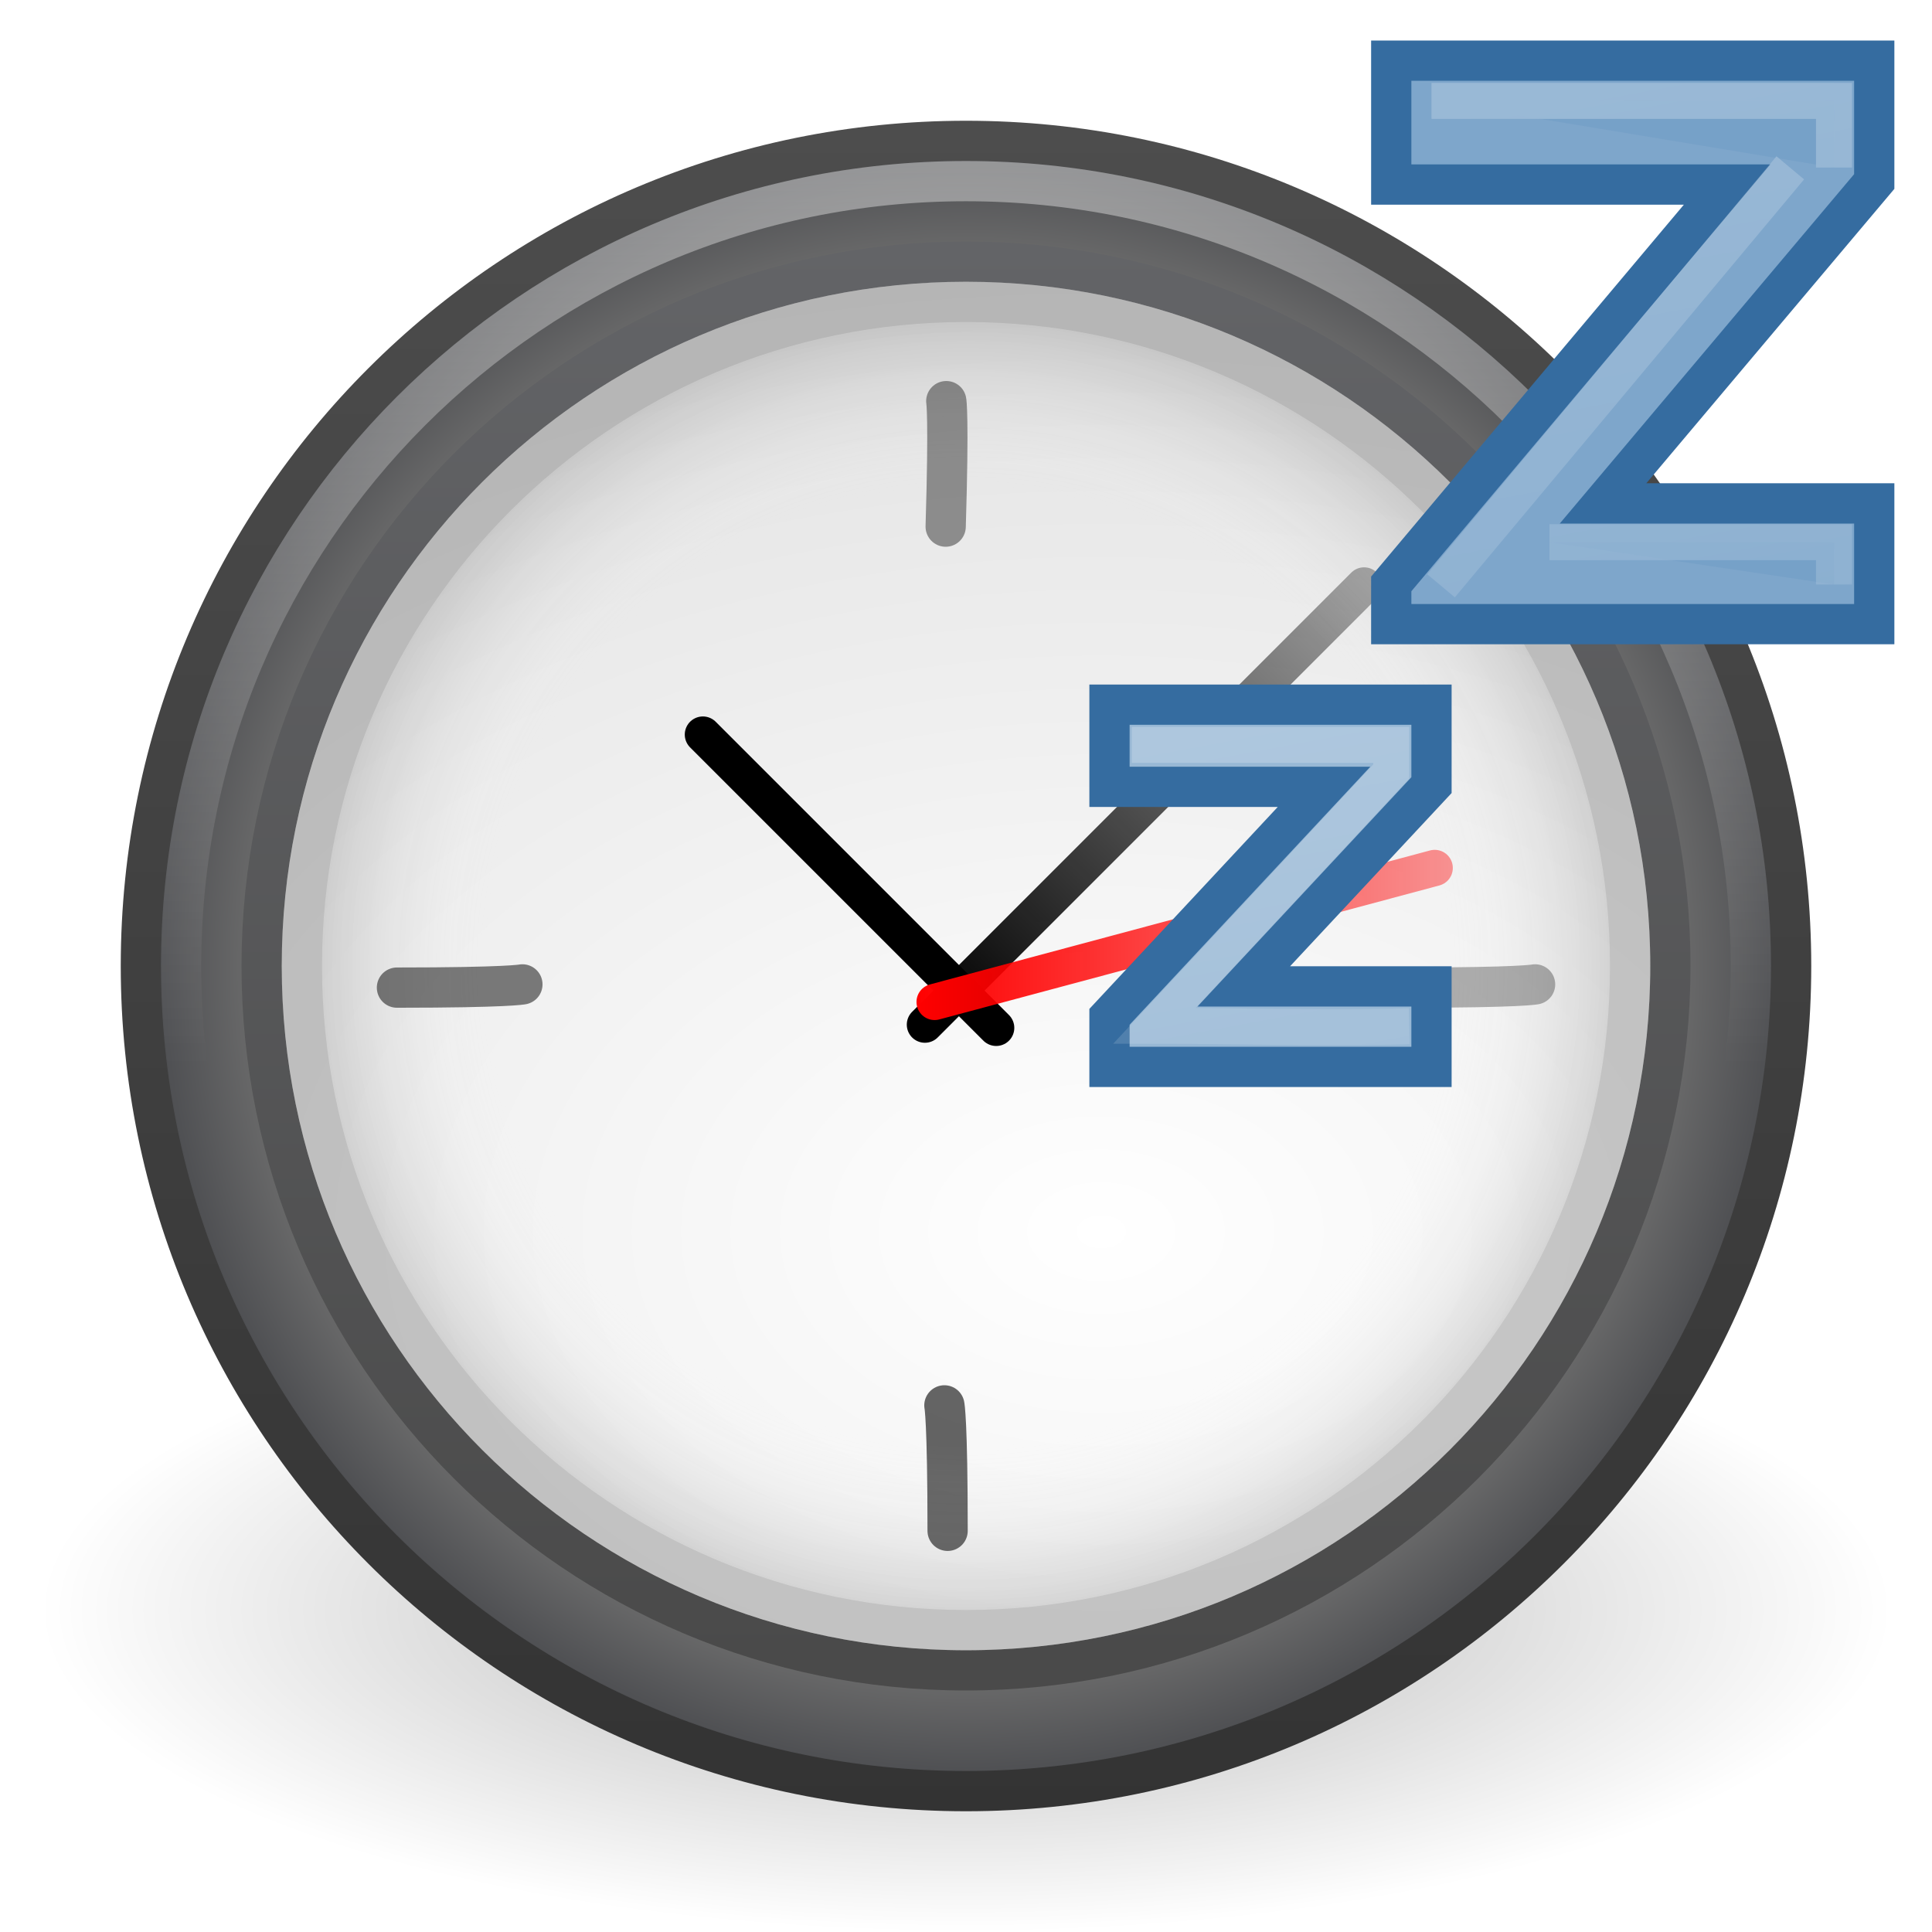
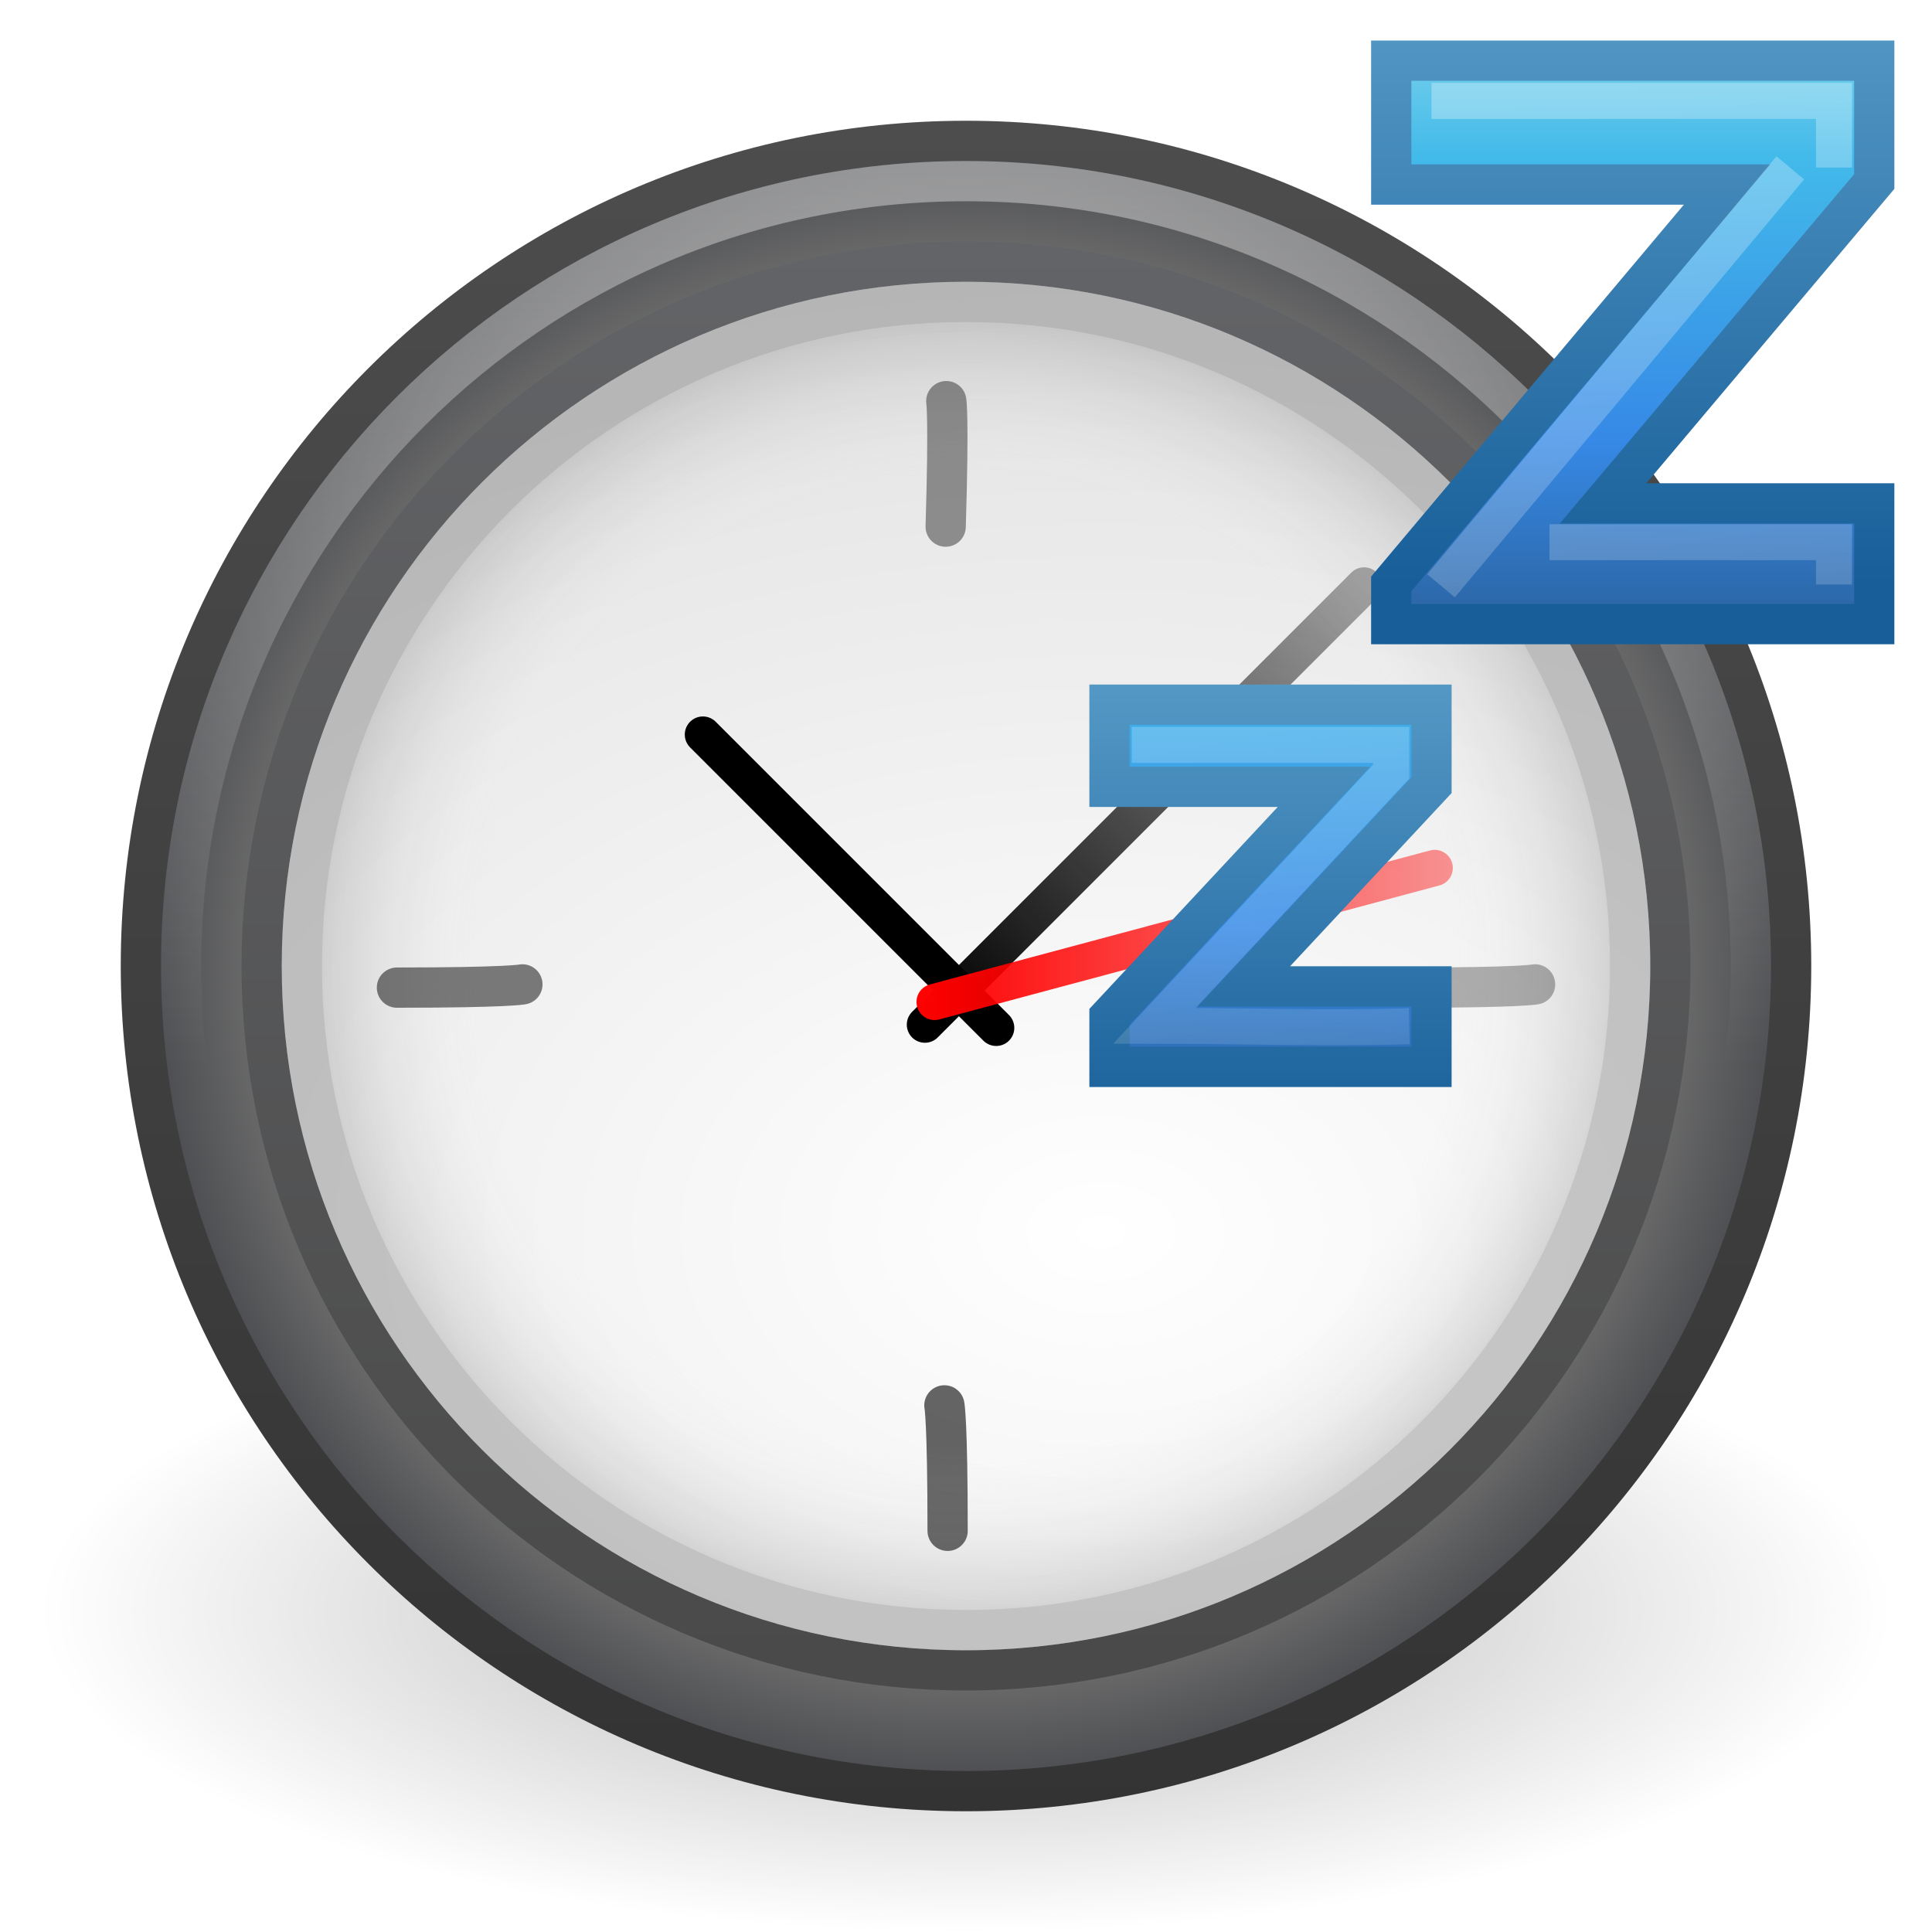
<svg xmlns="http://www.w3.org/2000/svg" xmlns:xlink="http://www.w3.org/1999/xlink" version="1.0" width="48" height="48" id="svg5555">
  <defs id="defs5557">
    <linearGradient id="linearGradient3691">
      <stop id="stop3693" style="stop-color:#ff0000;stop-opacity:1" offset="0" />
      <stop id="stop3695" style="stop-color:#ff0000;stop-opacity:0" offset="1" />
    </linearGradient>
    <linearGradient id="linearGradient3683">
      <stop id="stop3685" style="stop-color:#000000;stop-opacity:1" offset="0" />
      <stop id="stop3687" style="stop-color:#000000;stop-opacity:0" offset="1" />
    </linearGradient>
    <linearGradient id="linearGradient13678">
      <stop id="stop13680" style="stop-color:#ffffff;stop-opacity:1" offset="0" />
      <stop id="stop13682" style="stop-color:#ffffff;stop-opacity:0" offset="1" />
    </linearGradient>
    <linearGradient id="linearGradient3227">
      <stop id="stop3229" style="stop-color:#4d4d4d;stop-opacity:1" offset="0" />
      <stop id="stop3231" style="stop-color:#333333;stop-opacity:1" offset="1" />
    </linearGradient>
    <linearGradient id="linearGradient8838">
      <stop id="stop8840" style="stop-color:#000000;stop-opacity:1" offset="0" />
      <stop id="stop8842" style="stop-color:#000000;stop-opacity:0" offset="1" />
    </linearGradient>
    <linearGradient id="linearGradient3334-995-903-143-677-209-356-728">
      <stop id="stop5026" style="stop-color:#808080;stop-opacity:1" offset="0" />
      <stop id="stop5028" style="stop-color:#6d6d6d;stop-opacity:1" offset="0.873" />
      <stop id="stop5030" style="stop-color:#4f5053;stop-opacity:1" offset="1" />
    </linearGradient>
    <linearGradient id="linearGradient2480">
      <stop id="stop2482" style="stop-color:#636467;stop-opacity:1" offset="0" />
      <stop id="stop2484" style="stop-color:#4a4a4a;stop-opacity:1" offset="1" />
    </linearGradient>
    <linearGradient id="linearGradient3268">
      <stop id="stop3270" style="stop-color:#ffffff;stop-opacity:1" offset="0" />
      <stop id="stop3272" style="stop-color:#d8d8d8;stop-opacity:1" offset="1" />
    </linearGradient>
    <linearGradient id="linearGradient3996">
      <stop id="stop3998" style="stop-color:#ffffff;stop-opacity:1" offset="0" />
      <stop id="stop4000" style="stop-color:#ffffff;stop-opacity:0" offset="1" />
    </linearGradient>
    <linearGradient id="linearGradient3708">
      <stop id="stop3710" style="stop-color:#000000;stop-opacity:1" offset="0" />
      <stop id="stop3712" style="stop-color:#000000;stop-opacity:1" offset="1" />
    </linearGradient>
    <linearGradient id="linearGradient3301">
      <stop id="stop3303" style="stop-color:#ffffff;stop-opacity:0" offset="0" />
      <stop id="stop3309" style="stop-color:#ffffff;stop-opacity:0" offset="0.7" />
      <stop id="stop3305" style="stop-color:#000000;stop-opacity:1" offset="1" />
    </linearGradient>
    <radialGradient cx="24" cy="24" r="17" fx="24" fy="24" id="radialGradient3199" xlink:href="#linearGradient3301" gradientUnits="userSpaceOnUse" />
    <linearGradient x1="29.05" y1="7.028" x2="29.05" y2="26.494" id="linearGradient3201" xlink:href="#linearGradient3708" gradientUnits="userSpaceOnUse" gradientTransform="matrix(1,0,0,-1,1e-6,48)" />
    <linearGradient x1="24.398" y1="3.602" x2="24.398" y2="26.091" id="linearGradient3212" xlink:href="#linearGradient3996" gradientUnits="userSpaceOnUse" gradientTransform="translate(-0.3976755,0.3981273)" />
    <radialGradient cx="27.412" cy="12.08" r="18" fx="27.412" fy="12.08" id="radialGradient3215" xlink:href="#linearGradient3268" gradientUnits="userSpaceOnUse" gradientTransform="matrix(1.7637903e-8,1.773108,-2.659112,2.6451386e-8,59.48038,-17.99927)" />
    <linearGradient x1="29.05" y1="7.028" x2="29.05" y2="40.32" id="linearGradient3217" xlink:href="#linearGradient2480" gradientUnits="userSpaceOnUse" gradientTransform="matrix(1.060606,0,0,1.060606,-1.454547,-1.454543)" />
    <radialGradient cx="24.012" cy="24.003" r="21" fx="24.012" fy="24.003" id="radialGradient3220" xlink:href="#linearGradient3334-995-903-143-677-209-356-728" gradientUnits="userSpaceOnUse" gradientTransform="matrix(0.9532054,0,0,0.9532054,1.123631,1.123225)" />
    <linearGradient x1="7.554" y1="3" x2="7.554" y2="45.184" id="linearGradient3222" xlink:href="#linearGradient3227" gradientUnits="userSpaceOnUse" />
    <radialGradient cx="62.625" cy="4.625" r="10.625" fx="62.625" fy="4.625" id="radialGradient3225" xlink:href="#linearGradient8838" gradientUnits="userSpaceOnUse" gradientTransform="matrix(2.164706,0,0,0.7529402,-111.5647,36.51765)" />
    <linearGradient x1="40.547" y1="1.125" x2="47.375" y2="37.75" id="linearGradient2880" xlink:href="#linearGradient13678" gradientUnits="userSpaceOnUse" gradientTransform="matrix(0.8942788,0,0,0.8942788,5.032366,0.02645547)" />
    <linearGradient x1="40.547" y1="1.125" x2="47.375" y2="37.75" id="linearGradient2885" xlink:href="#linearGradient13678" gradientUnits="userSpaceOnUse" gradientTransform="matrix(0.5078153,0,0,0.5078153,10.61161,17.5318)" />
    <linearGradient x1="23" y1="25" x2="39" y2="9" id="linearGradient3689" xlink:href="#linearGradient3683" gradientUnits="userSpaceOnUse" />
    <linearGradient x1="22.758" y1="23.228" x2="45.001" y2="23.228" id="linearGradient3697" xlink:href="#linearGradient3691" gradientUnits="userSpaceOnUse" />
+     <radialGradient xlink:href="#linearGradient8838-6" id="radialGradient4267" gradientUnits="userSpaceOnUse" gradientTransform="matrix(2.164706,0,0,0.7529402,-111.5647,36.51765)" cx="62.625" cy="4.625" fx="62.625" fy="4.625" r="10.625" />
+     <linearGradient id="linearGradient8838-6">
+       <stop offset="0" style="stop-color:#000000;stop-opacity:1" id="stop8840-8" />
+       <stop offset="1" style="stop-color:#000000;stop-opacity:0" id="stop8842-2" />
+     </linearGradient>
+     <linearGradient y2="3.899" x2="24" y1="44" x1="24" gradientTransform="translate(2.39e-6,1)" gradientUnits="userSpaceOnUse" id="linearGradient3911-1" xlink:href="#linearGradient3707-319-631-407-324-3-8" />
+     <linearGradient id="linearGradient2867-449-88-871-390-598-476-591-434-148-57-177-3-8">
+       <stop id="stop3750-8-9" style="stop-color:#90dbec;stop-opacity:1;" offset="0" />
+       <stop id="stop3752-3-2" style="stop-color:#42baea;stop-opacity:1;" offset="0.262" />
+       <stop id="stop3754-7-2" style="stop-color:#3689e6;stop-opacity:1;" offset="0.705" />
+       <stop id="stop3756-9-3" style="stop-color:#2b63a0;stop-opacity:1;" offset="1" />
+     </linearGradient>
+     <radialGradient r="20" fy="8.45" fx="3.972" cy="8.45" cx="3.972" gradientTransform="matrix(0,2.37672,-2.514286,-6.4690655e-8,45.24524,-9.412373)" gradientUnits="userSpaceOnUse" id="radialGradient3909-0" xlink:href="#linearGradient2867-449-88-871-390-598-476-591-434-148-57-177-3-8" />
+     <linearGradient id="linearGradient4011">
+       <stop id="stop4013" style="stop-color:#ffffff;stop-opacity:1;" offset="0" />
+       <stop offset="0.508" style="stop-color:#ffffff;stop-opacity:0.235;" id="stop4015" />
+       <stop id="stop4017" style="stop-color:#ffffff;stop-opacity:0.157;" offset="0.835" />
+       <stop id="stop4019" style="stop-color:#ffffff;stop-opacity:0.392;" offset="1" />
+     </linearGradient>
+     <linearGradient y2="44.341" x2="71.204" y1="6.238" x1="71.204" gradientTransform="translate(-47.73351,-0.3572397)" gradientUnits="userSpaceOnUse" id="linearGradient3906-0" xlink:href="#linearGradient4011" />
+     <linearGradient id="linearGradient3707-319-631-407-324-3-8">
+       <stop id="stop3760-7-3" style="stop-color:#185f9a;stop-opacity:1;" offset="0" />
+       <stop id="stop3762-8-4" style="stop-color:#599ec9;stop-opacity:1;" offset="1" />
+     </linearGradient>
+     <linearGradient gradientUnits="userSpaceOnUse" y2="0.088" x2="22.95" y1="45.185" x1="22.95" id="linearGradient4079" xlink:href="#linearGradient3707-319-631-407-324-3-8" />
+     <linearGradient y2="34.548" x2="60.949" y1="-5.801" x1="60.949" gradientTransform="matrix(0.3501076,0,0,0.3613075,1.525934,26.09343)" gradientUnits="userSpaceOnUse" id="linearGradient4183" xlink:href="#linearGradient4072" />
+     <linearGradient id="linearGradient4072">
+       <stop id="stop4074" offset="0" style="stop-color:#000000;stop-opacity:1;" />
+       <stop id="stop4076" offset="1" style="stop-color:#000000;stop-opacity:0;" />
+     </linearGradient>
+     <linearGradient y2="33.987" x2="69.312" y1="-15.79" x1="69.312" gradientTransform="matrix(0.3436552,0,0,0.3397868,1.603238,26.29061)" gradientUnits="userSpaceOnUse" id="linearGradient4180" xlink:href="#linearGradient4072" />
+     <linearGradient id="linearGradient4062">
+       <stop id="stop4064" offset="0" style="stop-color:#000000;stop-opacity:1;" />
+       <stop id="stop4066" offset="1" style="stop-color:#000000;stop-opacity:0;" />
+     </linearGradient>
+     <linearGradient y2="-24.792" x2="72.459" y1="-37.889" x1="72.459" gradientTransform="matrix(0.3220908,0,0,0.3306442,3.434416,24.89079)" gradientUnits="userSpaceOnUse" id="linearGradient4177" xlink:href="#linearGradient4062" />
+     <linearGradient id="linearGradient4072-8">
+       <stop id="stop4074-2" offset="0" style="stop-color:#000000;stop-opacity:1;" />
+       <stop id="stop4076-2" offset="1" style="stop-color:#000000;stop-opacity:0;" />
+     </linearGradient>
+     <linearGradient y2="27.727" x2="69.312" y1="21.319" x1="69.312" gradientTransform="matrix(0.3501076,0,0,0.3613075,1.349935,26.9062)" gradientUnits="userSpaceOnUse" id="linearGradient4174" xlink:href="#linearGradient4072-8" />
+     <linearGradient xlink:href="#linearGradient13678" id="linearGradient3139" gradientUnits="userSpaceOnUse" gradientTransform="matrix(0.8942788,0,0,0.8942788,4.097447,1.033291)" x1="40.547" y1="1.125" x2="47.375" y2="37.75" />
+     <linearGradient xlink:href="#linearGradient2867-449-88-871-390-598-476-591-434-148-57-177-3-8" id="linearGradient3916" x1="48.997" y1="-0.251" x2="48.997" y2="15.625" gradientUnits="userSpaceOnUse" />
+     <linearGradient xlink:href="#linearGradient3707-319-631-407-324-3-8" id="linearGradient3932" x1="42.285" y1="14.46" x2="42.285" y2="-1.154" gradientUnits="userSpaceOnUse" />
+     <linearGradient xlink:href="#linearGradient2867-449-88-871-390-598-476-591-434-148-57-177-3-8" id="linearGradient3940" x1="34.489" y1="11.938" x2="34.489" y2="27.702" gradientUnits="userSpaceOnUse" />
+     <linearGradient xlink:href="#linearGradient3707-319-631-407-324-3-8" id="linearGradient3948" x1="29.557" y1="28.219" x2="29.557" y2="16.007" gradientUnits="userSpaceOnUse" />
  </defs>
  <path d="m 47,40 c 0,4.418 -10.297,8 -23,8 -12.703,0 -23,-3.582 -23,-8 0,-4.418 10.297,-8 23,-8 12.703,0 23,3.582 23,8 l 0,0 z" id="path8836" style="opacity:0.3;fill:url(#radialGradient3225);fill-opacity:1;fill-rule:evenodd;stroke:none;stroke-width:1;marker:none;visibility:visible;display:inline;overflow:visible" />
  <path d="M 44.5,23.999 C 44.5,35.321 35.321,44.5 24,44.5 12.678,44.5 3.5,35.321 3.5,23.999 3.5,12.678 12.678,3.5 24,3.5 35.321,3.5 44.5,12.678 44.5,23.999 l 0,0 z" id="path6495" style="fill:url(#radialGradient3220);fill-opacity:1;fill-rule:nonzero;stroke:url(#linearGradient3222);stroke-width:1;stroke-miterlimit:4;stroke-opacity:1;stroke-dasharray:none" />
  <path d="m 41.5,23.999 c 0,9.665 -7.836,17.501 -17.5,17.501 -9.665,0 -17.5,-7.835 -17.5,-17.501 0,-9.665 7.835,-17.499 17.5,-17.499 9.664,0 17.5,7.835 17.5,17.499 l 0,0 0,0 0,0 z" id="path3215" style="fill:url(#radialGradient3215);fill-opacity:1;fill-rule:nonzero;stroke:url(#linearGradient3217);stroke-width:1;stroke-miterlimit:4;stroke-dasharray:none" />
  <path d="m 43.5,23.999 c 0,10.77 -8.731,19.501 -19.5,19.501 -10.77,0 -19.5,-8.731 -19.5,-19.501 0,-10.769 8.731,-19.499 19.5,-19.499 C 34.769,4.5 43.5,13.23 43.5,23.999 l 0,0 z" id="path3222" style="opacity:0.4;fill:none;stroke:url(#linearGradient3212);stroke-width:1;stroke-miterlimit:4;stroke-opacity:1;stroke-dasharray:none" />
  <path d="m 23.543,38.033 c 0,-2.766 -0.08,-3.117 -0.08,-3.117" id="path2306" style="opacity:0.6;fill:none;stroke:#000000;stroke-width:1;stroke-linecap:round;stroke-linejoin:miter;stroke-miterlimit:4;stroke-opacity:1;stroke-dasharray:none" />
  <path d="M 22.979,25.457 33.89,14.545" id="path2312" style="fill:none;stroke:url(#linearGradient3689);stroke-width:0.9;stroke-linecap:round;stroke-linejoin:miter;stroke-miterlimit:4;stroke-opacity:1;stroke-dasharray:none" />
  <path d="M 40.5,24.001 C 40.5,14.888 33.112,7.5 24,7.5 14.887,7.5 7.5,14.888 7.5,24.001 7.5,33.113 14.887,40.5 24,40.5 33.112,40.5 40.5,33.113 40.5,24.001 l 0,0 z" id="path3215-4" style="opacity:0.2;fill:url(#radialGradient3199);fill-opacity:1;stroke:url(#linearGradient3201);stroke-width:1;stroke-miterlimit:4;stroke-dasharray:none" />
-   <g transform="translate(-0.934919,1.006836)" id="g2872">
-     <path d="M 47.5,3.503 40.762,11.5 47.5,11.5 l 0,3 -12,0 0,-1 8.344,-9.922 -8.344,0 0,-3.078 12,0 0,3.003 z" id="path13687" style="font-size:10px;font-style:normal;font-variant:normal;font-weight:normal;font-stretch:normal;line-height:100%;writing-mode:lr-tb;text-anchor:start;fill:#7ea6cb;fill-opacity:1;stroke:#356ca0;stroke-width:1;stroke-linecap:butt;stroke-linejoin:miter;stroke-miterlimit:4;stroke-opacity:1;stroke-dasharray:none;font-family:Segoe" />
-     <path d="m 46.5,13.515 0,-1.051 -7.069,0 M 46.5,3.156 46.5,1.5 l -10,0 m 8.914,1.663 -8.677,10.384" id="path13676" style="font-size:10px;font-style:normal;font-variant:normal;font-weight:normal;font-stretch:normal;line-height:100%;writing-mode:lr-tb;text-anchor:start;opacity:0.213;fill:#5c8ebd;fill-opacity:1;stroke:url(#linearGradient2880);stroke-width:0.894px;stroke-linecap:butt;stroke-linejoin:miter;stroke-opacity:1;font-family:Segoe" />
-   </g>
+   <path style="font-size:10px;font-style:normal;font-variant:normal;font-weight:normal;font-stretch:normal;line-height:100%;writing-mode:lr-tb;text-anchor:start;fill:url(#linearGradient3916);fill-opacity:1;stroke:url(#linearGradient3932);stroke-width:1;stroke-linecap:butt;stroke-linejoin:miter;stroke-miterlimit:4;stroke-opacity:1;stroke-dasharray:none;font-family:Segoe" id="path13687" d="m 46.565,4.51 -6.738,7.997 6.738,0 0,3 -12,0 0,-1 8.344,-9.922 -8.344,0 0,-3.078 12,0 0,3.003 z" />
+   <path style="font-size:10px;font-style:normal;font-variant:normal;font-weight:normal;font-stretch:normal;line-height:100%;writing-mode:lr-tb;text-anchor:start;opacity:0.3;fill:none;fill-opacity:1;stroke:url(#linearGradient3139);stroke-width:0.894px;stroke-linecap:butt;stroke-linejoin:miter;stroke-opacity:1;font-family:Segoe" id="path13676" d="m 45.565,14.522 0,-1.051 -7.069,0 m 7.069,-9.308 0,-1.656 -10,0 m 8.914,1.663 -8.677,10.384" />
  <path d="m 35.022,24.537 c 2.766,0 3.117,-0.08 3.117,-0.08" id="path2296" style="opacity:0.3;fill:none;stroke:#000000;stroke-width:1;stroke-linecap:round;stroke-linejoin:miter;stroke-miterlimit:4;stroke-opacity:1;stroke-dasharray:none" />
  <path d="m 9.862,24.537 c 2.766,0 3.117,-0.08 3.117,-0.08" id="path2291" style="opacity:0.5;fill:none;stroke:#000000;stroke-width:1;stroke-linecap:round;stroke-linejoin:miter;stroke-miterlimit:4;stroke-opacity:1;stroke-dasharray:none" />
  <path d="m 23.495,13.084 c 0.084,-2.765 0.015,-3.118 0.015,-3.118" id="path2308" style="opacity:0.4;fill:none;stroke:#000000;stroke-width:1;stroke-linecap:round;stroke-linejoin:miter;stroke-miterlimit:4;stroke-opacity:1;stroke-dasharray:none" />
  <path d="M 24.75,25.537 17.463,18.25" id="path2314" style="fill:none;stroke:#000000;stroke-width:0.9;stroke-linecap:round;stroke-linejoin:miter;stroke-miterlimit:4;stroke-opacity:1;stroke-dasharray:none" />
  <path d="M 23.22,24.893 35.645,21.564" id="path2316" style="fill:#ff0000;fill-rule:evenodd;stroke:url(#linearGradient3697);stroke-width:0.9;stroke-linecap:round;stroke-linejoin:miter;stroke-miterlimit:4;stroke-opacity:1;stroke-dasharray:none" />
  <g id="g2891">
-     <path d="m 35.565,19.506 -4.664,5.001 4.664,0 0,2 -8,0 0,-1.244 5.33,-5.714 -5.33,0 0,-2.042 8,0 0,1.999 z" id="path13696" style="font-size:10px;font-style:normal;font-variant:normal;font-weight:normal;font-stretch:normal;line-height:100%;writing-mode:lr-tb;text-anchor:start;fill:#98b8d5;fill-opacity:1;stroke:#356ca0;stroke-width:1;stroke-linecap:butt;stroke-linejoin:miter;stroke-miterlimit:4;stroke-opacity:1;stroke-dasharray:none;font-family:Segoe" />
+     <path d="m 35.565,19.506 -4.664,5.001 4.664,0 0,2 -8,0 0,-1.244 5.33,-5.714 -5.33,0 0,-2.042 8,0 0,1.999 z" id="path13696" style="font-size:10px;font-style:normal;font-variant:normal;font-weight:normal;font-stretch:normal;line-height:100%;writing-mode:lr-tb;text-anchor:start;fill:url(#linearGradient3940);fill-opacity:1;stroke:url(#linearGradient3948);stroke-width:1;stroke-linecap:butt;stroke-linejoin:miter;stroke-miterlimit:4;stroke-opacity:1;stroke-dasharray:none;font-family:Segoe" />
    <path d="m 34.565,25.507 c -1.844,0.042 -4.087,-0.023 -5.881,-0.023 l 5.881,-6.316 0,-0.661 -6,0" id="path13700" style="font-size:10px;font-style:normal;font-variant:normal;font-weight:normal;font-stretch:normal;line-height:100%;writing-mode:lr-tb;text-anchor:start;opacity:0.213;fill:none;stroke:url(#linearGradient2885);stroke-width:0.894;stroke-linecap:square;stroke-linejoin:miter;stroke-miterlimit:4;stroke-opacity:1;stroke-dasharray:none;font-family:Segoe" />
  </g>
</svg>
